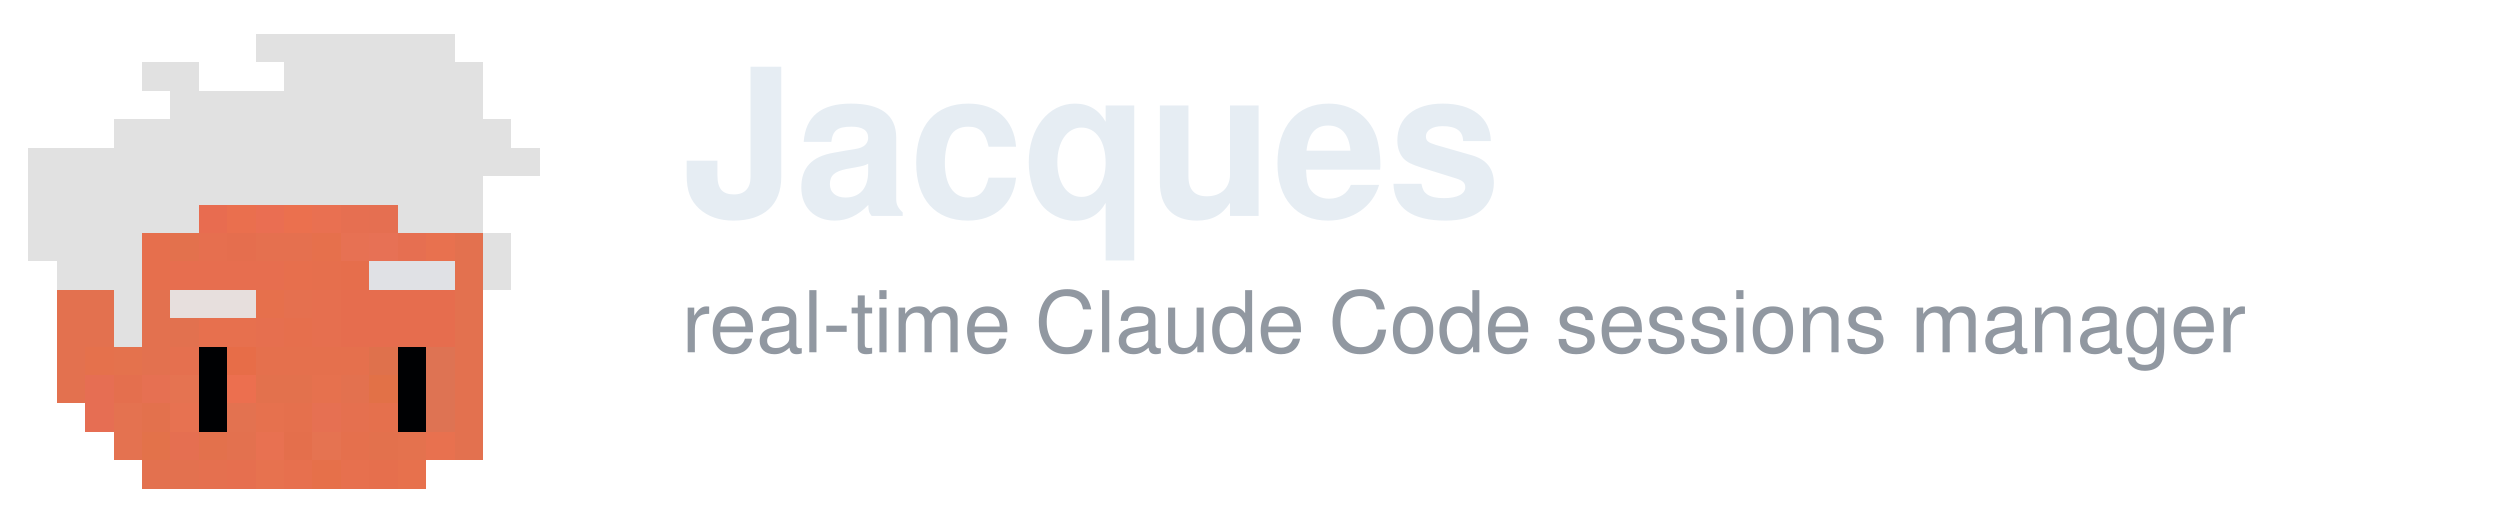
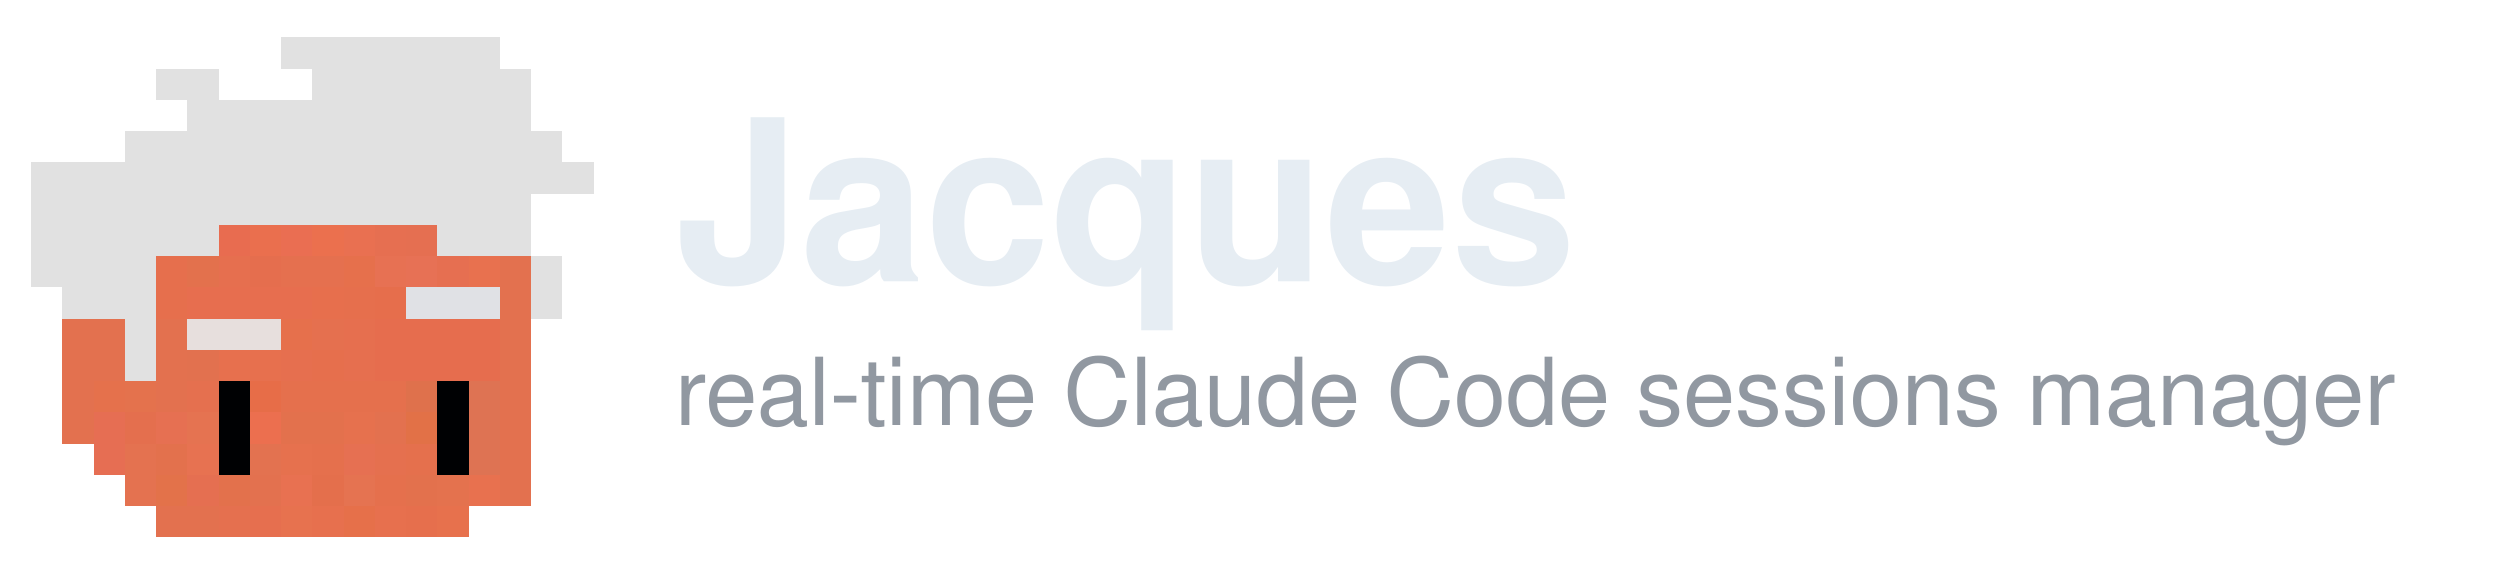
- <svg xmlns="http://www.w3.org/2000/svg" viewBox="0 0 440 90">
+ <svg xmlns="http://www.w3.org/2000/svg" viewBox="0 0 400 90">
  <g transform="translate(0, 1) scale(5)" shape-rendering="crispEdges">
    <rect x="9" y="1" width="7" height="1" fill="#e1e1e1" />
    <rect x="5" y="2" width="2" height="1" fill="#e1e1e1" />
    <rect x="10" y="2" width="7" height="1" fill="#e1e1e1" />
    <rect x="6" y="3" width="11" height="1" fill="#e1e1e1" />
    <rect x="4" y="4" width="14" height="1" fill="#e1e1e1" />
    <rect x="1" y="5" width="18" height="1" fill="#e1e1e1" />
    <rect x="1" y="6" width="16" height="1" fill="#e1e1e1" />
    <rect x="1" y="7" width="6" height="1" fill="#e1e1e1" />
    <rect x="7" y="7" width="1" height="1" fill="#e86c50" />
    <rect x="8" y="7" width="1" height="1" fill="#ea6f4e" />
    <rect x="9" y="7" width="1" height="1" fill="#ea6e52" />
    <rect x="10" y="7" width="1" height="1" fill="#eb704e" />
    <rect x="11" y="7" width="1" height="1" fill="#e97051" />
    <rect x="12" y="7" width="1" height="1" fill="#e66f51" />
    <rect x="13" y="7" width="1" height="1" fill="#e56f51" />
    <rect x="14" y="7" width="3" height="1" fill="#e1e1e1" />
    <rect x="1" y="8" width="4" height="1" fill="#e1e1e1" />
    <rect x="5" y="8" width="1" height="1" fill="#e66f4d" />
    <rect x="6" y="8" width="1" height="1" fill="#e3714d" />
    <rect x="7" y="8" width="1" height="1" fill="#e66f4f" />
    <rect x="8" y="8" width="1" height="1" fill="#e56e4e" />
    <rect x="9" y="8" width="2" height="1" fill="#e5704f" />
    <rect x="11" y="8" width="1" height="1" fill="#e6704c" />
    <rect x="12" y="8" width="1" height="1" fill="#e77153" />
    <rect x="13" y="8" width="1" height="1" fill="#e77155" />
    <rect x="14" y="8" width="1" height="1" fill="#e66f51" />
    <rect x="15" y="8" width="1" height="1" fill="#e8714f" />
    <rect x="16" y="8" width="1" height="1" fill="#e3714f" />
    <rect x="17" y="8" width="1" height="1" fill="#e1e1e1" />
    <rect x="2" y="9" width="3" height="1" fill="#e1e1e1" />
    <rect x="5" y="9" width="1" height="1" fill="#e66f4d" />
    <rect x="6" y="9" width="4" height="1" fill="#e76e4f" />
    <rect x="10" y="9" width="1" height="1" fill="#e76f4d" />
    <rect x="11" y="9" width="1" height="1" fill="#e66f4d" />
    <rect x="12" y="9" width="1" height="1" fill="#e66e4c" />
    <rect x="13" y="9" width="3" height="1" fill="#e0e1e5" />
    <rect x="16" y="9" width="1" height="1" fill="#e3714f" />
    <rect x="17" y="9" width="1" height="1" fill="#e1e1e1" />
    <rect x="2" y="10" width="2" height="1" fill="#e3714f" />
    <rect x="4" y="10" width="1" height="1" fill="#e1e1e1" />
    <rect x="5" y="10" width="1" height="1" fill="#e3714f" />
    <rect x="6" y="10" width="3" height="1" fill="#e7dfdd" />
    <rect x="9" y="10" width="1" height="1" fill="#e6704c" />
    <rect x="10" y="10" width="1" height="1" fill="#e5704f" />
    <rect x="11" y="10" width="1" height="1" fill="#e66f4f" />
    <rect x="12" y="10" width="4" height="1" fill="#e66d4e" />
    <rect x="16" y="10" width="1" height="1" fill="#e3714f" />
    <rect x="2" y="11" width="2" height="1" fill="#e3714f" />
    <rect x="4" y="11" width="1" height="1" fill="#e1e1e1" />
    <rect x="5" y="11" width="1" height="1" fill="#e3714f" />
    <rect x="6" y="11" width="1" height="1" fill="#e2714f" />
    <rect x="7" y="11" width="2" height="1" fill="#e7704e" />
    <rect x="9" y="11" width="1" height="1" fill="#e66f4f" />
    <rect x="10" y="11" width="1" height="1" fill="#e66f4d" />
    <rect x="11" y="11" width="1" height="1" fill="#e66f4f" />
    <rect x="12" y="11" width="4" height="1" fill="#e66d4e" />
    <rect x="16" y="11" width="1" height="1" fill="#e3714f" />
    <rect x="2" y="12" width="1" height="1" fill="#e3714f" />
    <rect x="3" y="12" width="1" height="1" fill="#e5714c" />
    <rect x="4" y="12" width="1" height="1" fill="#e4724d" />
    <rect x="5" y="12" width="1" height="1" fill="#e3714f" />
    <rect x="6" y="12" width="1" height="1" fill="#e5704f" />
    <rect x="7" y="12" width="1" height="1" fill="#000103" />
    <rect x="8" y="12" width="1" height="1" fill="#e76d48" />
    <rect x="9" y="12" width="4" height="1" fill="#e5704d" />
    <rect x="13" y="12" width="1" height="1" fill="#df714c" />
    <rect x="14" y="12" width="1" height="1" fill="#000103" />
    <rect x="15" y="12" width="1" height="1" fill="#de7353" />
    <rect x="16" y="12" width="1" height="1" fill="#e3714f" />
    <rect x="2" y="13" width="1" height="1" fill="#e3714f" />
    <rect x="3" y="13" width="1" height="1" fill="#e66e53" />
    <rect x="4" y="13" width="1" height="1" fill="#e46f4e" />
    <rect x="5" y="13" width="1" height="1" fill="#e67052" />
    <rect x="6" y="13" width="1" height="1" fill="#e57351" />
    <rect x="7" y="13" width="1" height="1" fill="#000103" />
    <rect x="8" y="13" width="1" height="1" fill="#ec6f4f" />
    <rect x="9" y="13" width="2" height="1" fill="#e3714d" />
    <rect x="11" y="13" width="1" height="1" fill="#e6714e" />
    <rect x="12" y="13" width="1" height="1" fill="#e3714f" />
    <rect x="13" y="13" width="1" height="1" fill="#e27147" />
    <rect x="14" y="13" width="1" height="1" fill="#000103" />
    <rect x="15" y="13" width="1" height="1" fill="#de7353" />
    <rect x="16" y="13" width="1" height="1" fill="#e3714f" />
    <rect x="3" y="14" width="1" height="1" fill="#e66e53" />
    <rect x="4" y="14" width="1" height="1" fill="#e47250" />
    <rect x="5" y="14" width="1" height="1" fill="#e3714d" />
    <rect x="6" y="14" width="1" height="1" fill="#e77251" />
    <rect x="7" y="14" width="1" height="1" fill="#000103" />
    <rect x="8" y="14" width="1" height="1" fill="#e37250" />
    <rect x="9" y="14" width="1" height="1" fill="#e6714e" />
    <rect x="10" y="14" width="1" height="1" fill="#e5704d" />
    <rect x="11" y="14" width="1" height="1" fill="#e67052" />
    <rect x="12" y="14" width="1" height="1" fill="#e5704f" />
    <rect x="13" y="14" width="1" height="1" fill="#e5704d" />
    <rect x="14" y="14" width="1" height="1" fill="#000103" />
    <rect x="15" y="14" width="1" height="1" fill="#de7353" />
    <rect x="16" y="14" width="1" height="1" fill="#e3714f" />
    <rect x="4" y="15" width="1" height="1" fill="#e47250" />
    <rect x="5" y="15" width="1" height="1" fill="#e3724a" />
    <rect x="6" y="15" width="1" height="1" fill="#e56f51" />
    <rect x="7" y="15" width="1" height="1" fill="#e3714c" />
    <rect x="8" y="15" width="1" height="1" fill="#e3714f" />
    <rect x="9" y="15" width="1" height="1" fill="#e87151" />
    <rect x="10" y="15" width="1" height="1" fill="#e46f4c" />
    <rect x="11" y="15" width="1" height="1" fill="#e57351" />
    <rect x="12" y="15" width="1" height="1" fill="#e5704d" />
    <rect x="13" y="15" width="1" height="1" fill="#e3714d" />
    <rect x="14" y="15" width="1" height="1" fill="#e4724e" />
    <rect x="15" y="15" width="1" height="1" fill="#e8714f" />
    <rect x="16" y="15" width="1" height="1" fill="#e3714f" />
    <rect x="5" y="16" width="2" height="1" fill="#e3714f" />
    <rect x="7" y="16" width="1" height="1" fill="#e5704f" />
    <rect x="8" y="16" width="1" height="1" fill="#e66f4f" />
    <rect x="9" y="16" width="1" height="1" fill="#e7724f" />
    <rect x="10" y="16" width="1" height="1" fill="#e7704e" />
    <rect x="11" y="16" width="1" height="1" fill="#e6704a" />
    <rect x="12" y="16" width="1" height="1" fill="#e7704e" />
    <rect x="13" y="16" width="1" height="1" fill="#e66f4d" />
    <rect x="14" y="16" width="1" height="1" fill="#e7714d" />
  </g>
-   <text x="120" y="38" font-family="-apple-system, BlinkMacSystemFont, 'Segoe UI', Helvetica, Arial, sans-serif" font-size="36" font-weight="700" fill="#e6edf3">Jacques</text>
-   <text x="120" y="62" font-family="-apple-system, BlinkMacSystemFont, 'Segoe UI', Helvetica, Arial, sans-serif" font-size="15" fill="#9198a1">real-time Claude Code sessions manager</text>
+   <text x="108" y="45" font-family="-apple-system, BlinkMacSystemFont, 'Segoe UI', Helvetica, Arial, sans-serif" font-size="36" font-weight="700" fill="#e6edf3">Jacques</text>
+   <text x="108" y="68" font-family="-apple-system, BlinkMacSystemFont, 'Segoe UI', Helvetica, Arial, sans-serif" font-size="15" fill="#9198a1">real-time Claude Code sessions manager</text>
</svg>
